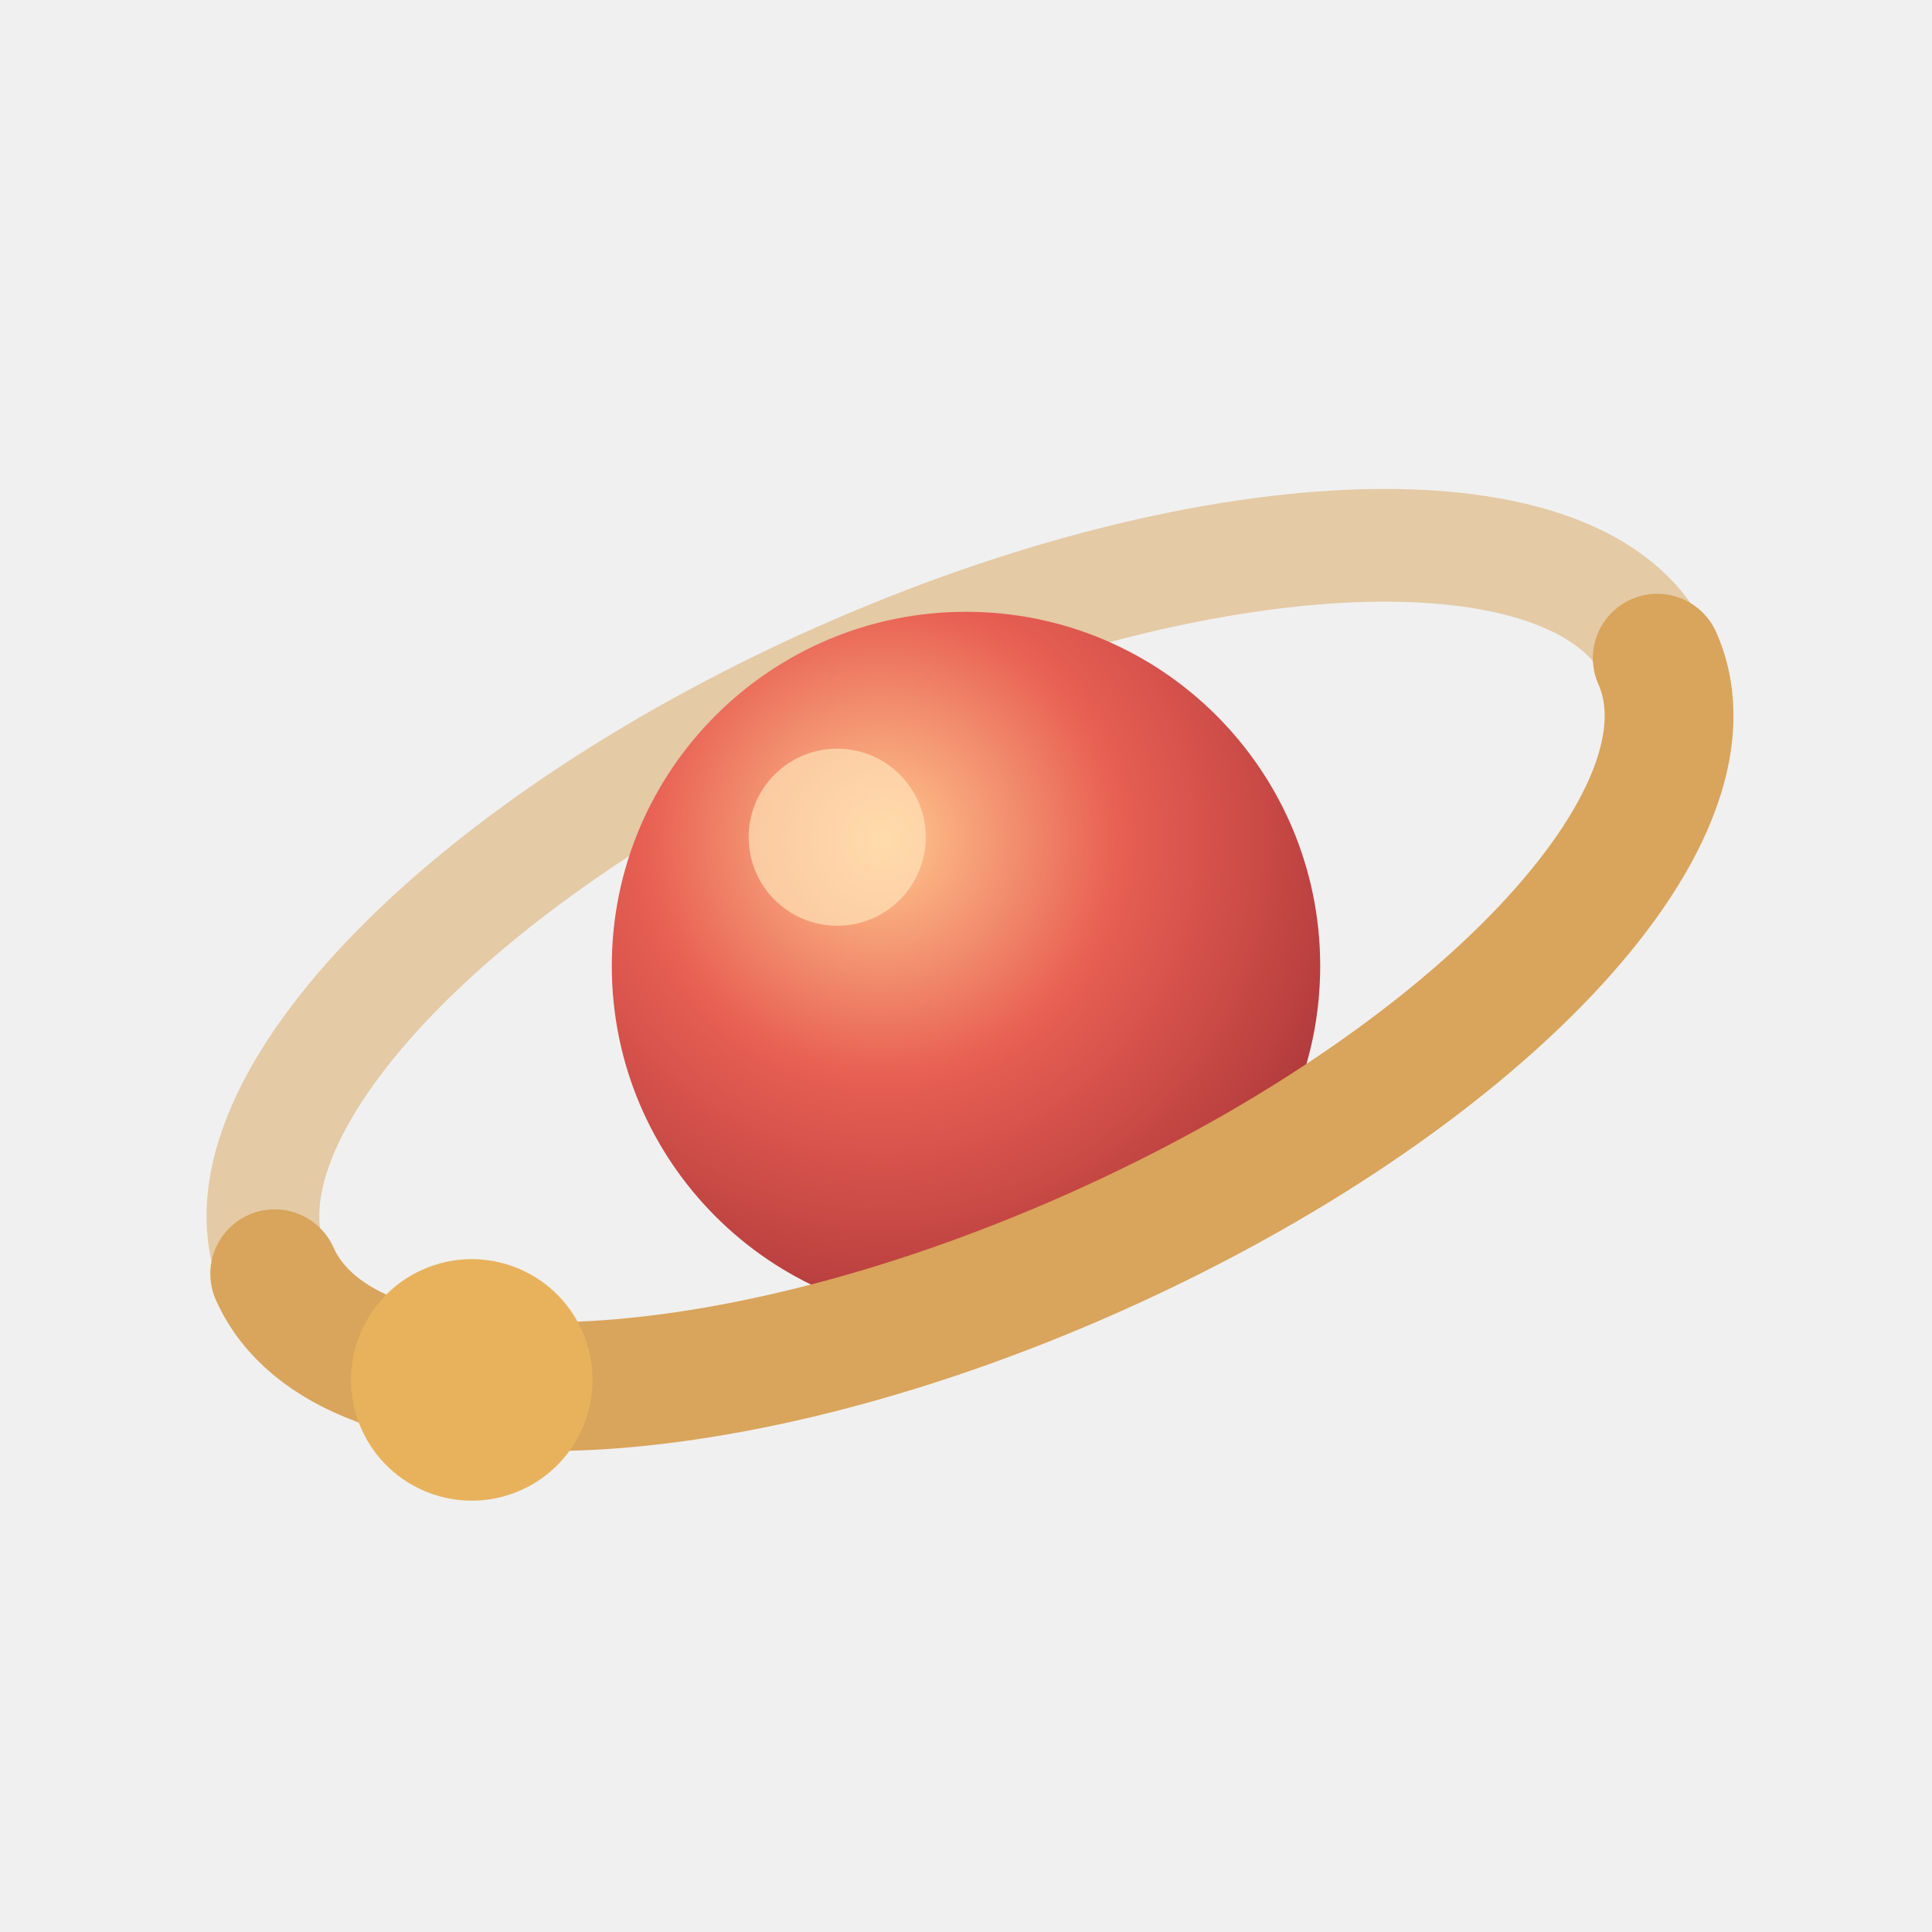
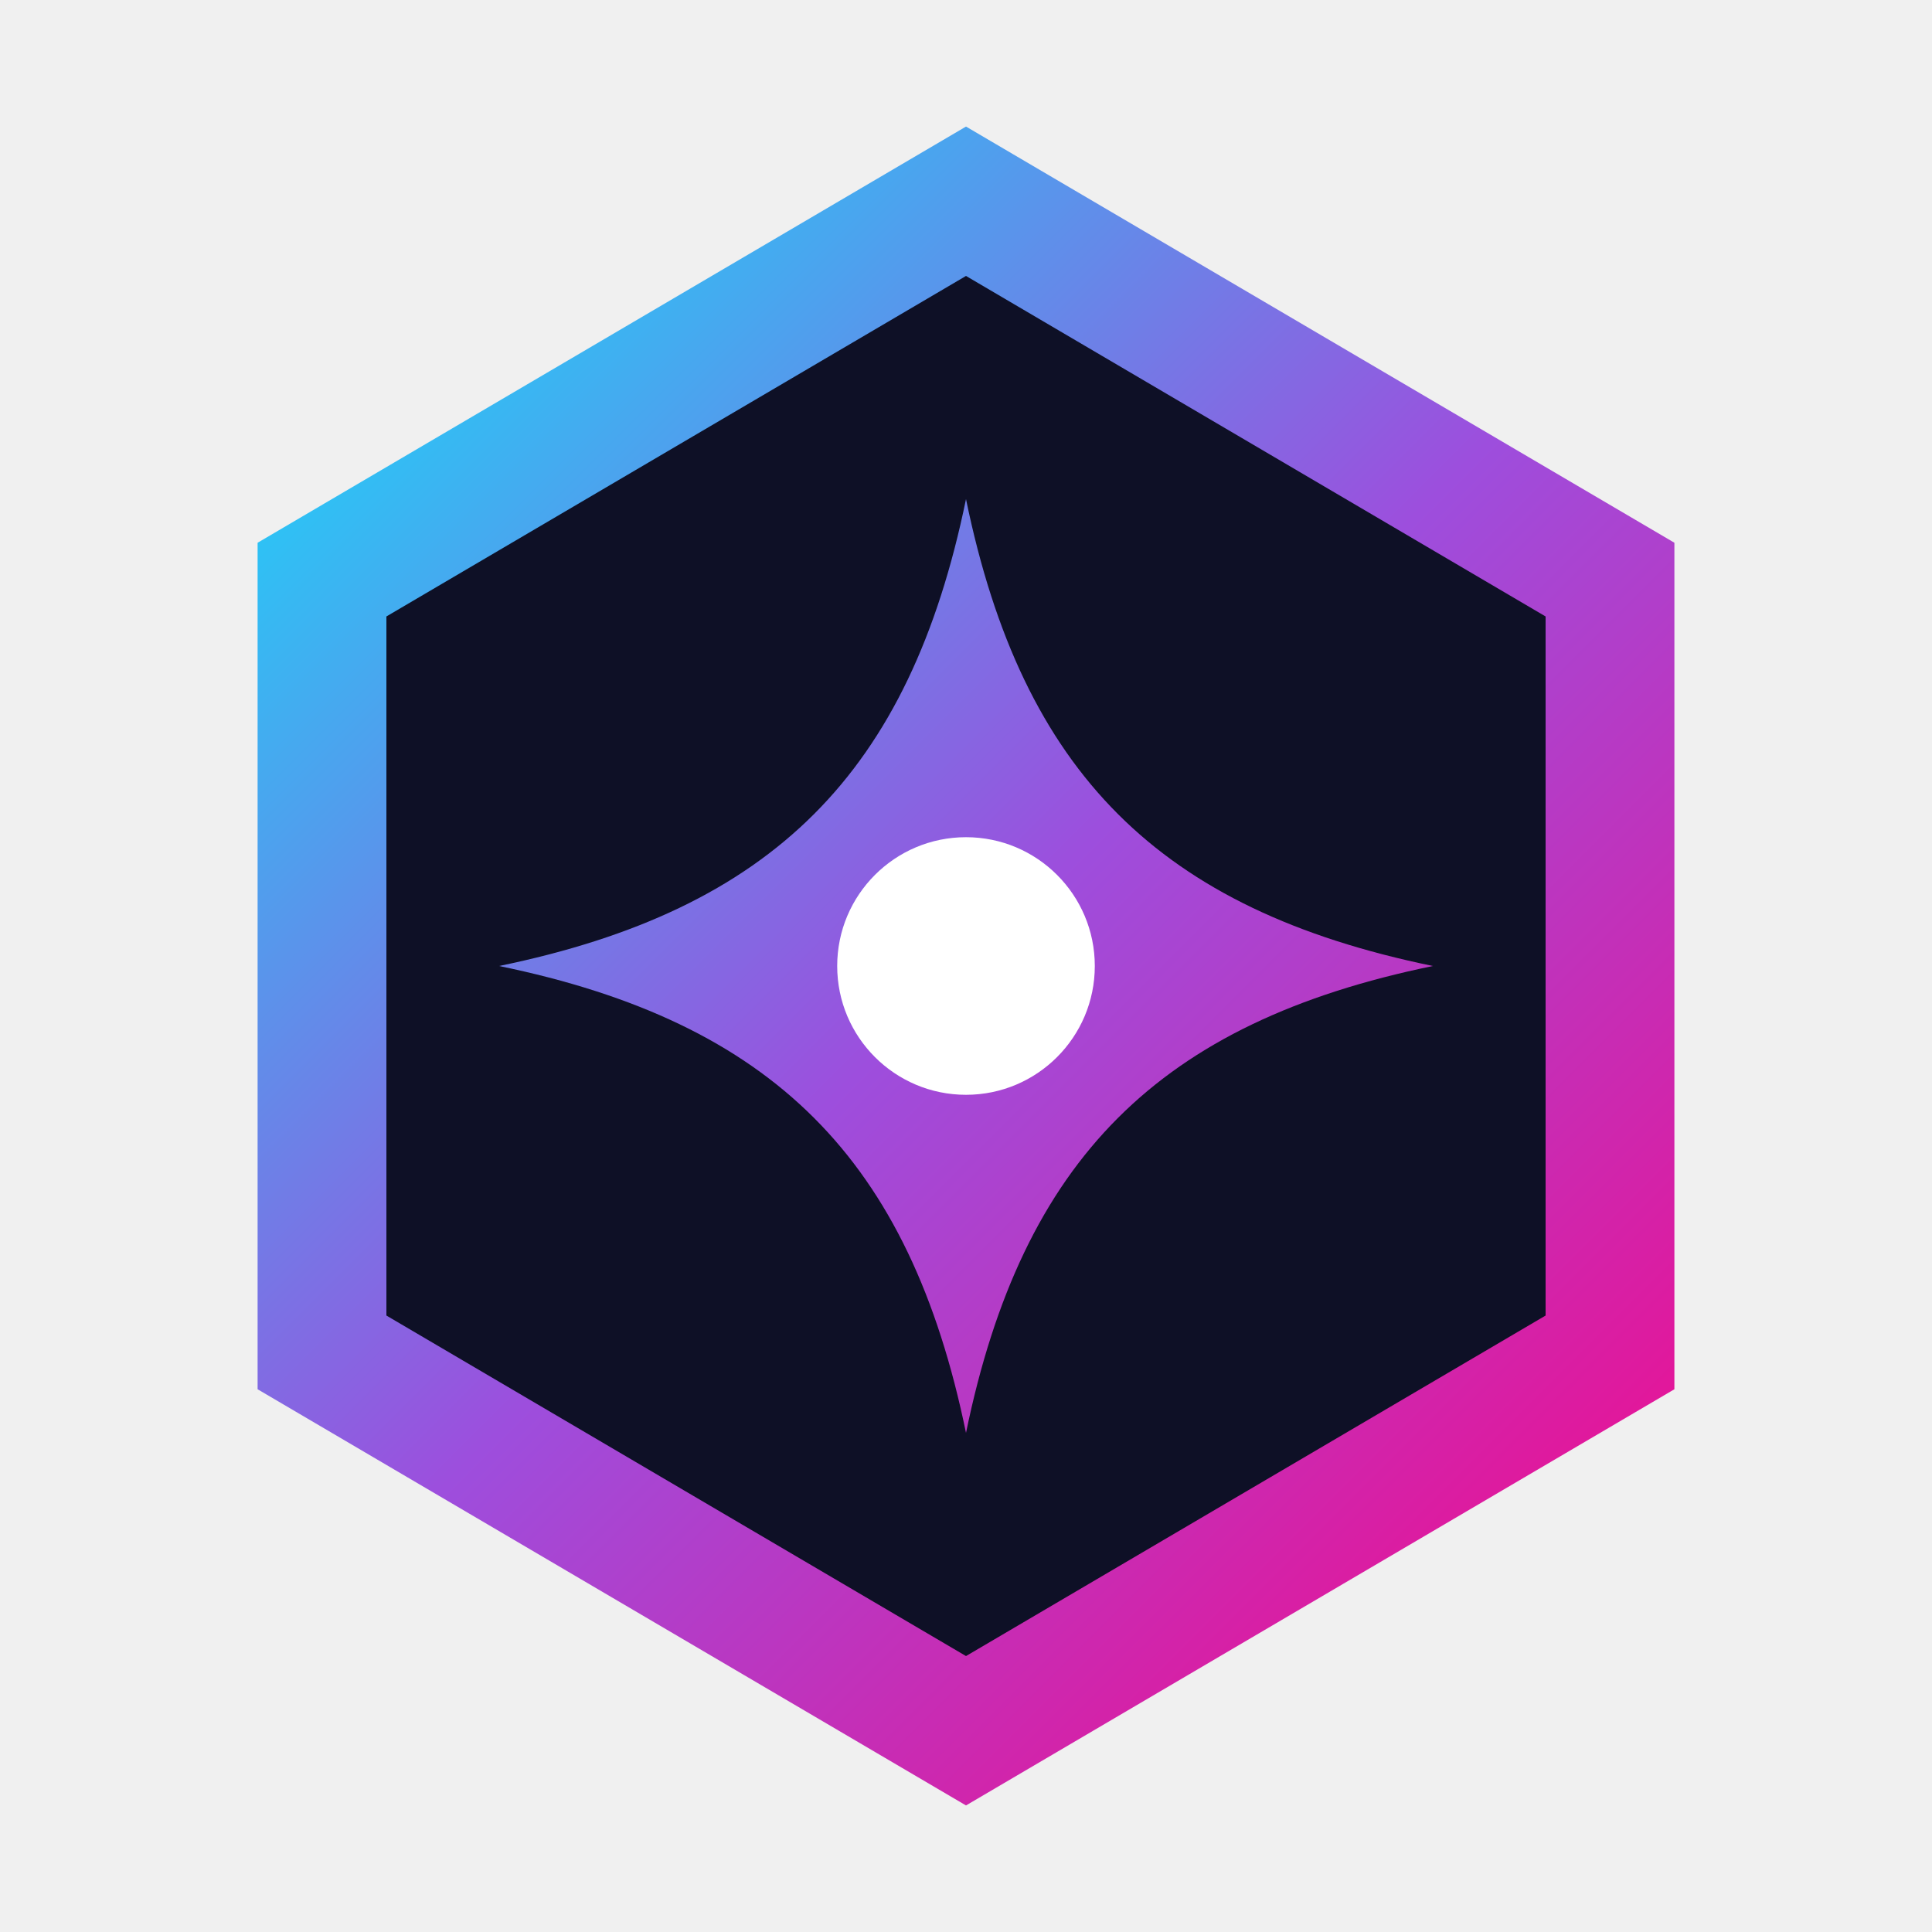
- <svg xmlns="http://www.w3.org/2000/svg" viewBox="0 0 24 24" fill="none" role="img" aria-label="SPARTA AI orbit mark">
+ <svg xmlns="http://www.w3.org/2000/svg" viewBox="0 0 24 24" fill="none" role="img" aria-label="Aso AI — آسو إي آي">
  <defs>
-     <radialGradient id="bsCore" cx="38%" cy="32%" r="75%">
-       <stop offset="0%" stop-color="#FFC98F" />
-       <stop offset="45%" stop-color="#E85F53" />
-       <stop offset="100%" stop-color="#A93438" />
-     </radialGradient>
+     <linearGradient id="bsGrad" x1="2" y1="2" x2="22" y2="22" gradientUnits="userSpaceOnUse">
+       <stop offset="0%" stop-color="#00F2FE" />
+       <stop offset="50%" stop-color="#9D4EDD" />
+       <stop offset="100%" stop-color="#FF007F" />
+     </linearGradient>
  </defs>
-   <g transform="rotate(-24 12 12)">
-     <path d="M2.6 12a9.4 3.9 0 0 1 18.8 0" stroke="#D9A45B" stroke-opacity=".5" stroke-width="1.4" stroke-linecap="round" />
-   </g>
-   <circle cx="12" cy="12" r="4.4" fill="url(#bsCore)" />
-   <circle cx="10.4" cy="10.4" r="1.1" fill="#FFE3B8" fill-opacity=".7" />
-   <g transform="rotate(-24 12 12)">
-     <path d="M21.4 12a9.4 3.9 0 0 1-18.8 0" stroke="#D9A45B" stroke-width="1.6" stroke-linecap="round" />
-     <circle cx="4.3" cy="14.2" r="1.5" fill="#E8B25C" />
-   </g>
+   <polygon points="12,2.5 20,7.2 20,16.8 12,21.5 4,16.8 4,7.2" fill="#0E1026" stroke="url(#bsGrad)" stroke-width="1.6" />
+   <path d="M12 6.2C12.7 9.6 14.4 11.3 17.8 12C14.4 12.7 12.7 14.4 12 17.8C11.3 14.4 9.6 12.7 6.2 12C9.6 11.3 11.3 9.6 12 6.2Z" fill="url(#bsGrad)" />
+   <circle cx="12" cy="12" r="1.6" fill="#FFFFFF" />
</svg>
